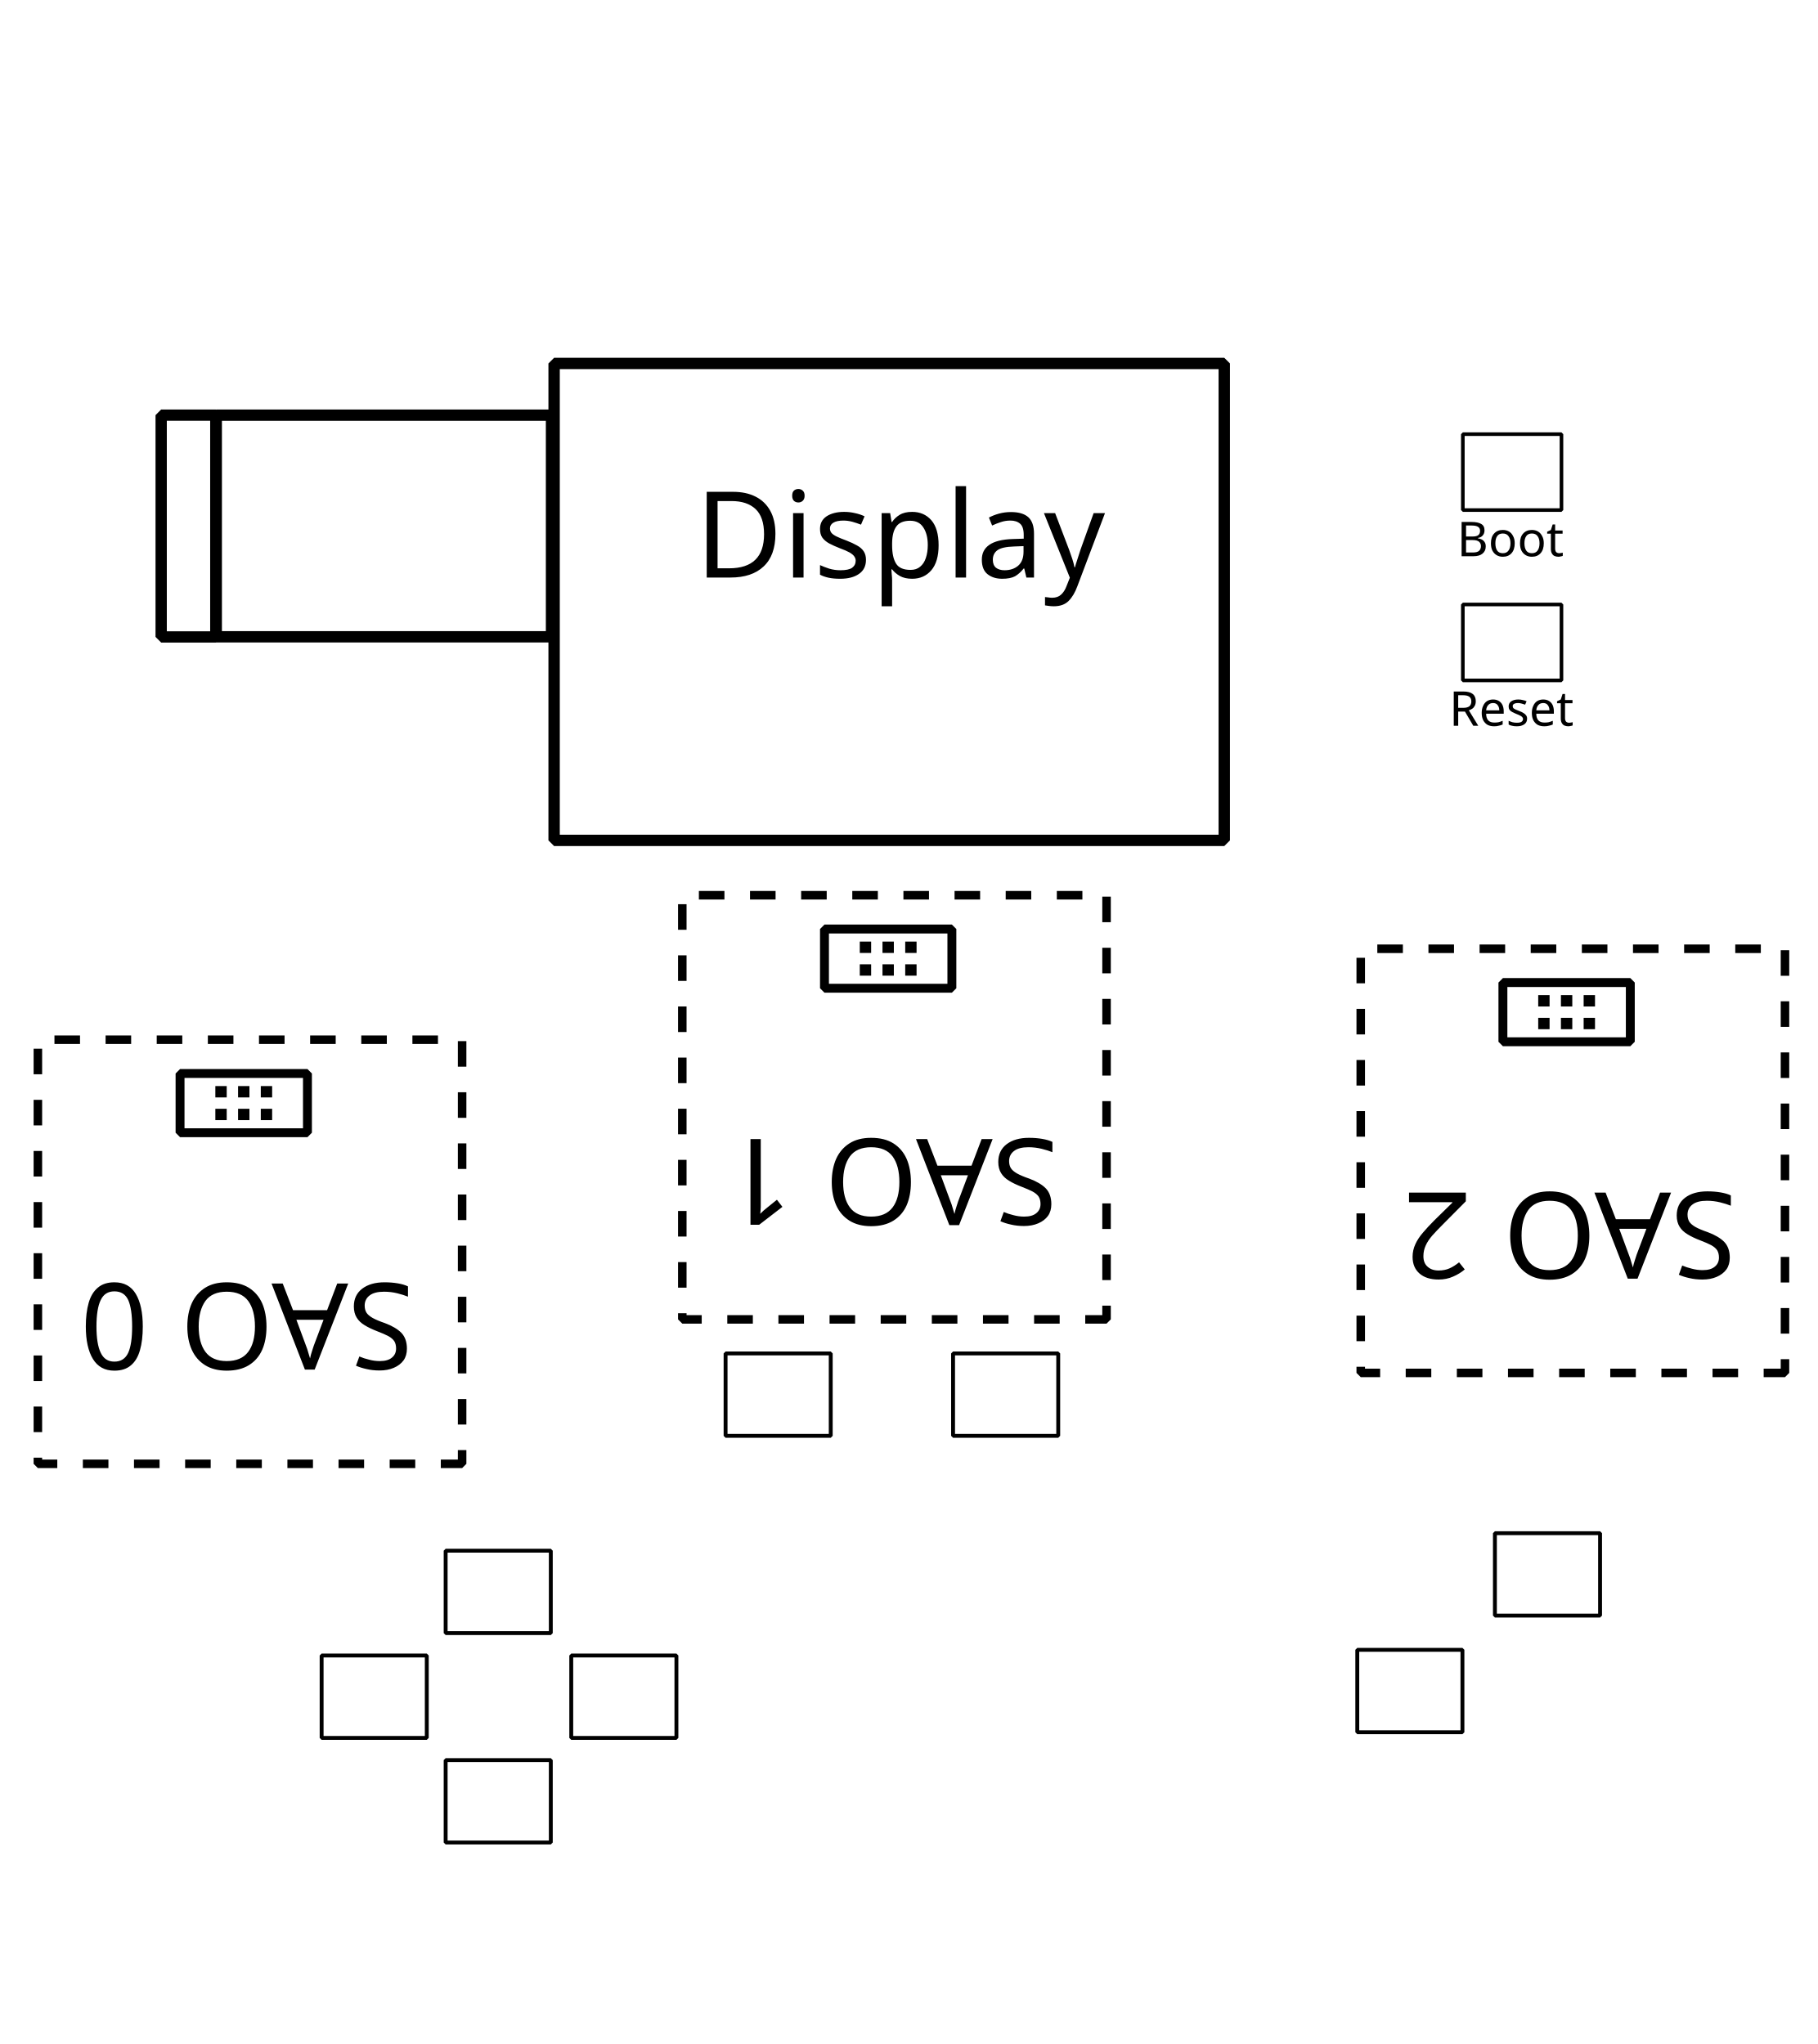
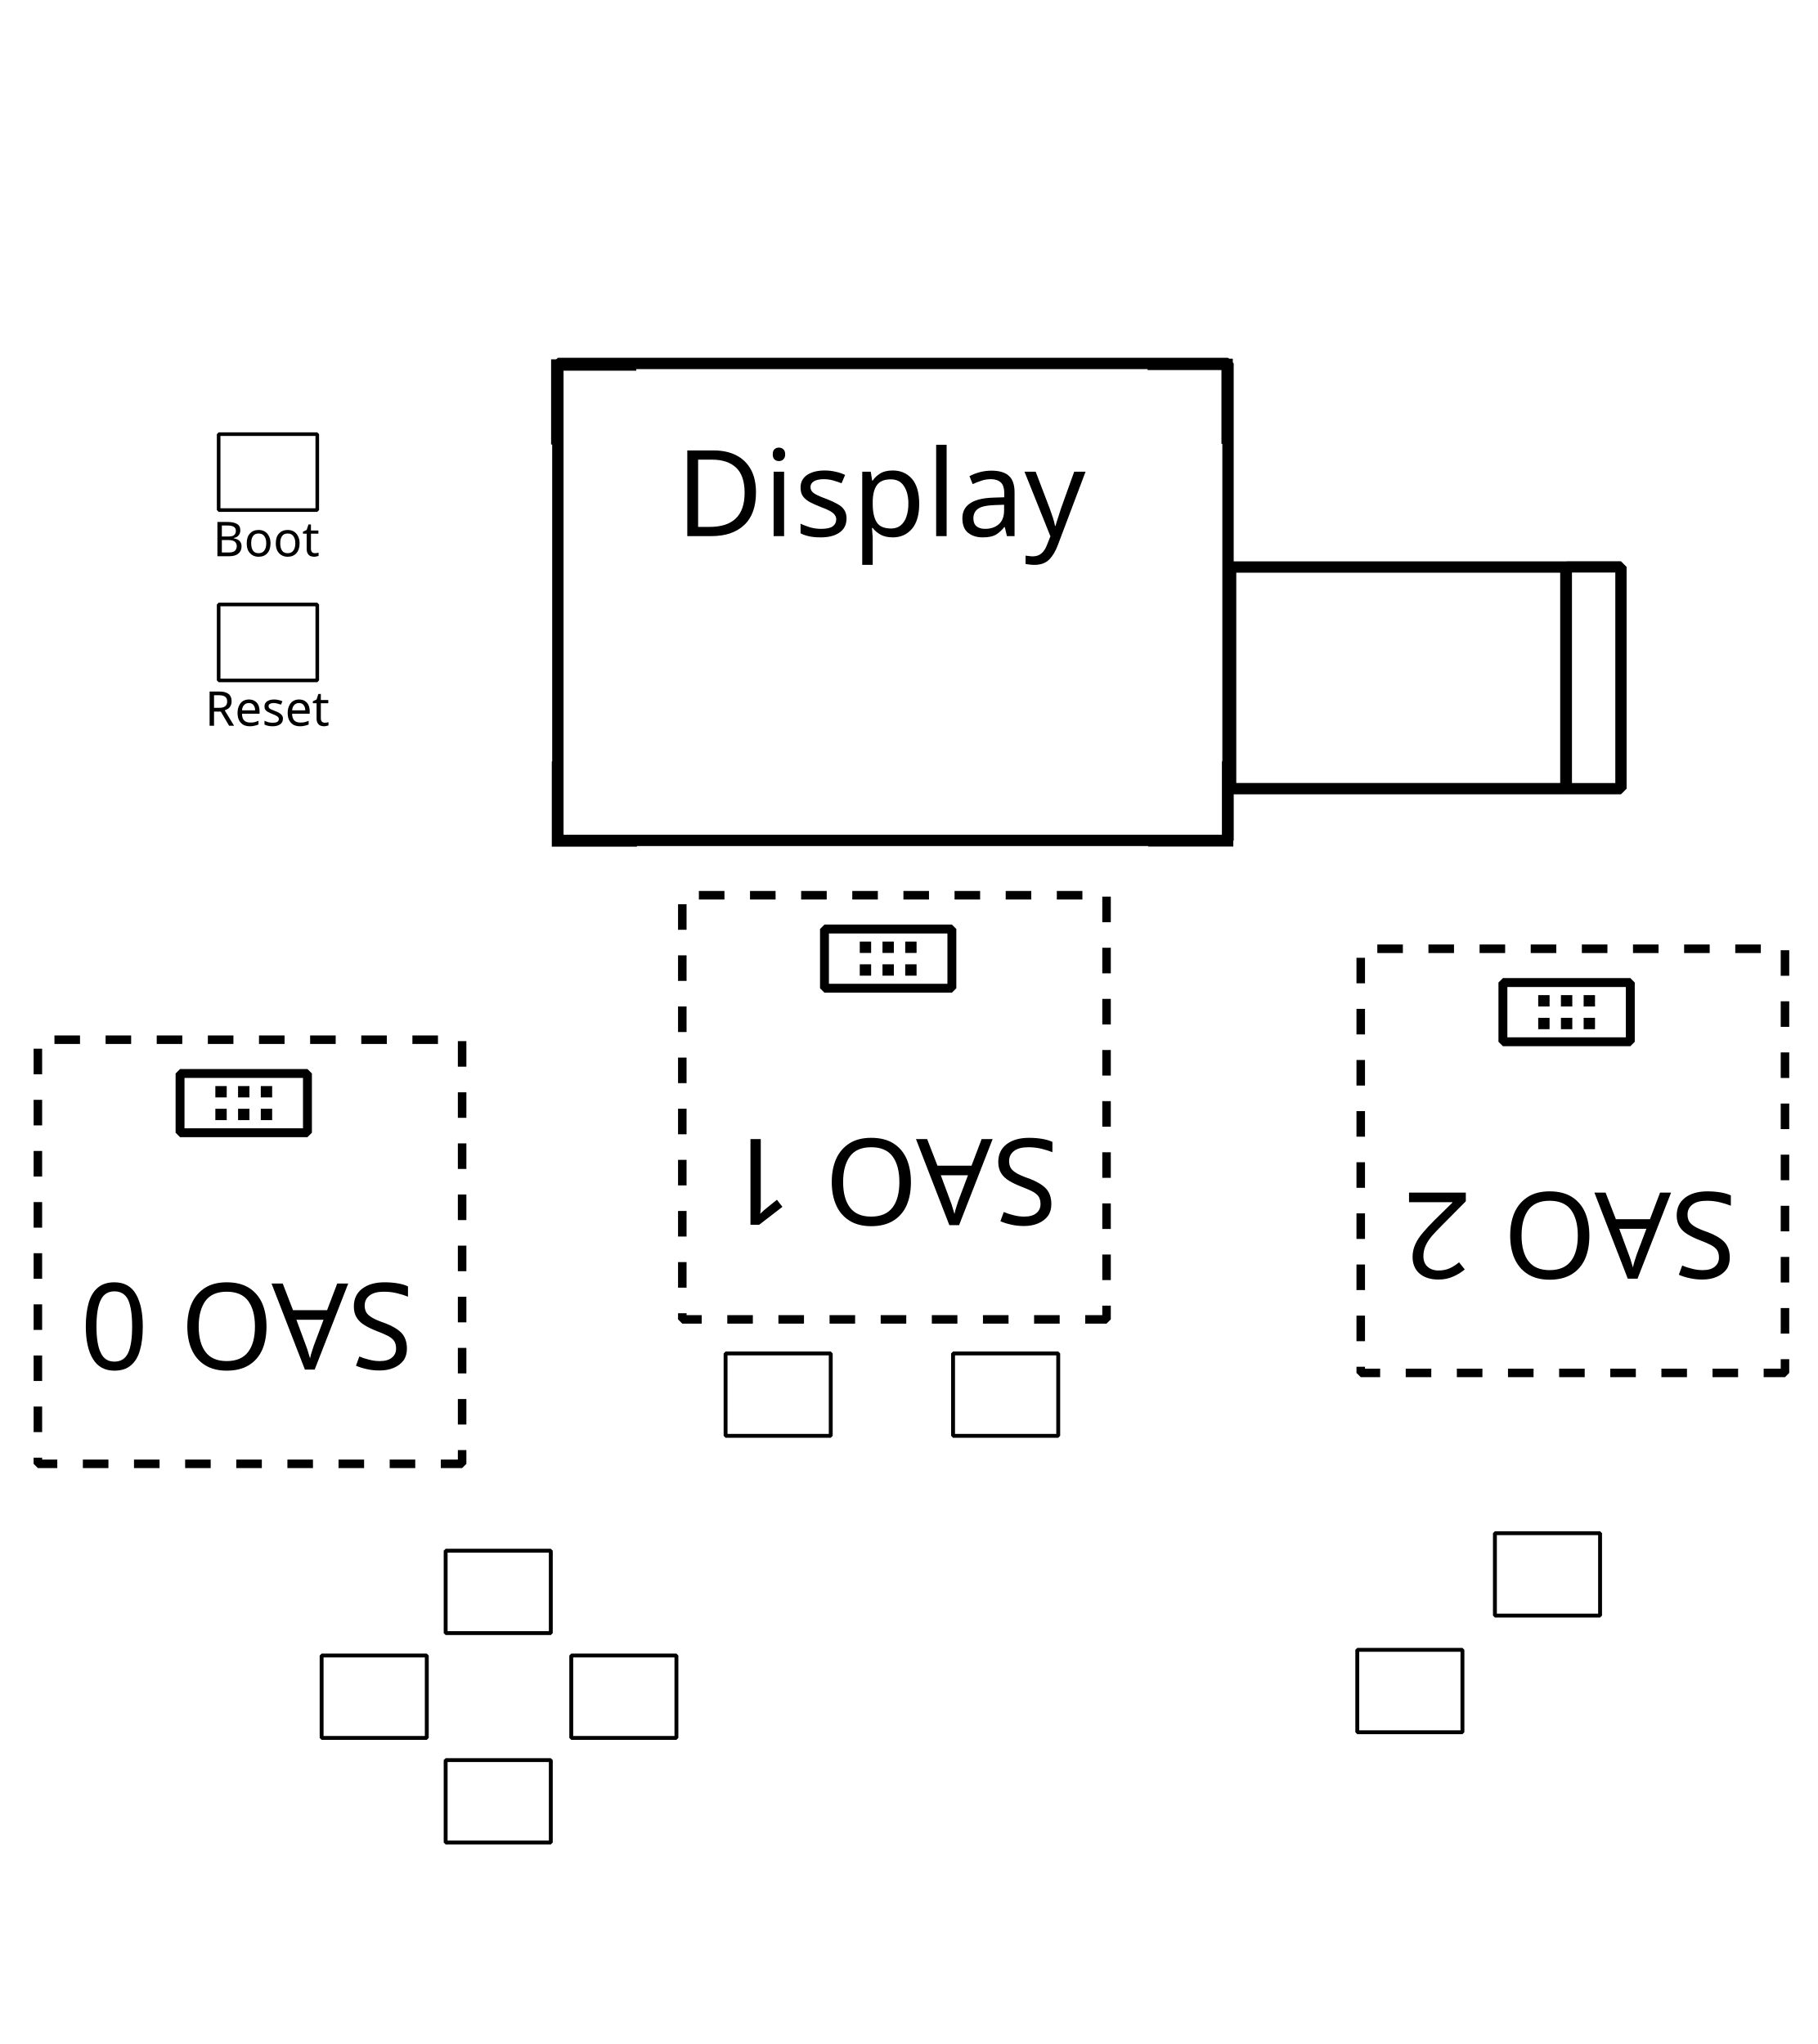
<svg xmlns="http://www.w3.org/2000/svg" width="160mm" height="180mm" viewBox="0 0 160 180" version="1.1" id="svg5" xml:space="preserve">
  <defs id="defs2" />
  <g id="layer4" />
  <g id="layer1" style="display:inline" transform="translate(-0.2303538,-5.221105)">
-     <rect style="display:inline;fill:none;stroke:#000000;stroke-width:0.317;stroke-linecap:square;stroke-miterlimit:0;stroke-dasharray:none" id="rect236-3-9" width="8.683" height="6.683" x="129.018" y="43.455" />
-     <rect style="fill:none;stroke:#000000;stroke-width:0.317;stroke-linecap:square;stroke-miterlimit:0;stroke-dasharray:none" id="rect236-3-9-7" width="8.683" height="6.683" x="129.018" y="58.455" />
+     <rect style="display:inline;fill:none;stroke:#000000;stroke-width:0.317;stroke-linecap:square;stroke-miterlimit:0;stroke-dasharray:none" id="rect236-3-9" width="8.683" height="6.683" x="19.48" y="43.455" />
+     <rect style="fill:none;stroke:#000000;stroke-width:0.317;stroke-linecap:square;stroke-miterlimit:0;stroke-dasharray:none" id="rect236-3-9-7" width="8.683" height="6.683" x="19.48" y="58.455" />
    <rect style="fill:none;stroke:#000000;stroke-width:0.342;stroke-linecap:square;stroke-miterlimit:0;stroke-dasharray:none" id="rect236-3-9-7-1" width="9.258" height="7.258" x="39.465" y="141.78" />
    <rect style="fill:none;stroke:#000000;stroke-width:0.342;stroke-linecap:square;stroke-miterlimit:0;stroke-dasharray:none" id="rect236-3-9-7-1-2" width="9.258" height="7.258" x="28.546" y="151.009" />
    <rect style="fill:none;stroke:#000000;stroke-width:0.342;stroke-linecap:square;stroke-miterlimit:0;stroke-dasharray:none" id="rect236-3-9-7-1-2-3" width="9.258" height="7.258" x="50.524" y="151.009" />
    <rect style="display:inline;fill:none;stroke:#000000;stroke-width:0.342;stroke-linecap:square;stroke-miterlimit:0;stroke-dasharray:none" id="rect236-3-9-7-1-9" width="9.258" height="7.258" x="39.465" y="160.221" />
    <rect style="fill:none;stroke:#000000;stroke-width:0.342;stroke-linecap:square;stroke-miterlimit:0;stroke-dasharray:none" id="rect236-3-9-7-1-2-3-1" width="9.258" height="7.258" x="64.11" y="124.408" />
    <rect style="fill:none;stroke:#000000;stroke-width:0.342;stroke-linecap:square;stroke-miterlimit:0;stroke-dasharray:none" id="rect236-3-9-7-1-2-3-1-9" width="9.258" height="7.258" x="84.138" y="124.408" />
    <rect style="fill:none;stroke:#000000;stroke-width:0.342;stroke-linecap:square;stroke-miterlimit:0;stroke-dasharray:none" id="rect236-3-9-7-1-2-3-4" width="9.258" height="7.258" x="131.842" y="140.237" />
    <rect style="fill:none;stroke:#000000;stroke-width:0.342;stroke-linecap:square;stroke-miterlimit:0;stroke-dasharray:none" id="rect236-3-9-7-1-9-7" width="9.258" height="7.258" x="119.725" y="150.508" />
-     <g id="g810" transform="translate(-7.91607,15.98586)">
+     <g id="g810" transform="rotate(180,82.63726,50.2347)">
      <rect style="fill:none;stroke:#000000;stroke-width:1;stroke-linecap:square;stroke-miterlimit:0;stroke-dasharray:none" id="rect236" width="59" height="42" x="56.93" y="21.242" />
      <rect style="fill:none;stroke:#000000;stroke-width:1;stroke-linecap:square;stroke-miterlimit:0;stroke-dasharray:none" id="rect236-3" width="29.518" height="19.518" x="27.185" y="25.796" />
      <rect style="fill:none;stroke:#000000;stroke-width:0.994;stroke-linecap:square;stroke-miterlimit:0;stroke-dasharray:none" id="rect236-3-6" width="4.81" height="19.531" x="22.336" y="25.793" />
-       <text xml:space="preserve" style="font-style:normal;font-weight:normal;font-size:10.583px;line-height:1.25;font-family:sans-serif;letter-spacing:0px;word-spacing:0px;fill:#000000;fill-opacity:1;stroke:none;stroke-width:0.265" x="69.334" y="40.094" id="text954">
-         <tspan id="tspan952" style="stroke-width:0.265" x="69.334" y="40.094">Display</tspan>
+       <text xml:space="preserve" style="font-style:normal;font-weight:normal;font-size:10.583px;line-height:1.25;font-family:sans-serif;letter-spacing:0px;word-spacing:0px;fill:#000000;fill-opacity:1;stroke:none;stroke-width:0.265" x="-105.568" y="-48.035" id="text954" transform="scale(-1)">
+         <tspan id="tspan952" style="stroke-width:0.265" x="-105.568" y="-48.035">Display</tspan>
      </text>
    </g>
    <g id="g480" transform="rotate(180,34.65053,101.6971)">
      <rect style="fill:none;stroke:#000000;stroke-width:0.75;stroke-linecap:square;stroke-miterlimit:0;stroke-dasharray:1.501, 3.001;stroke-dashoffset:0" id="rect236-7-0" width="37.35" height="37.35" x="28.386" y="69.263" />
      <rect style="fill:none;stroke:#000000;stroke-width:0.784;stroke-linecap:square;stroke-miterlimit:0;stroke-dasharray:none" id="rect236-3-6-5-9" width="11.216" height="5.216" x="42.003" y="98.423" />
      <rect style="fill:#000000;fill-opacity:1;stroke:#000000;stroke-width:0;stroke-linecap:square;stroke-miterlimit:0;stroke-dasharray:none" id="rect236-3-6-5-6-3" width="1" height="1" x="45.111" y="99.531" />
      <rect style="fill:#000000;fill-opacity:1;stroke:#000000;stroke-width:0;stroke-linecap:square;stroke-miterlimit:0;stroke-dasharray:none" id="rect236-3-6-5-6-2-6" width="1" height="1" x="47.111" y="99.531" />
      <rect style="fill:#000000;fill-opacity:1;stroke:#000000;stroke-width:0;stroke-linecap:square;stroke-miterlimit:0;stroke-dasharray:none" id="rect236-3-6-5-6-9-0" width="1" height="1" x="49.111" y="99.531" />
      <rect style="fill:#000000;fill-opacity:1;stroke:#000000;stroke-width:0;stroke-linecap:square;stroke-miterlimit:0;stroke-dasharray:none" id="rect236-3-6-5-6-1-6" width="1" height="1" x="45.111" y="101.531" />
      <rect style="fill:#000000;fill-opacity:1;stroke:#000000;stroke-width:0;stroke-linecap:square;stroke-miterlimit:0;stroke-dasharray:none" id="rect236-3-6-5-6-2-2-2" width="1" height="1" x="47.111" y="101.531" />
      <rect style="fill:#000000;fill-opacity:1;stroke:#000000;stroke-width:0;stroke-linecap:square;stroke-miterlimit:0;stroke-dasharray:none" id="rect236-3-6-5-6-9-7-6" width="1" height="1" x="49.111" y="101.531" />
      <text xml:space="preserve" style="font-style:normal;font-weight:normal;font-size:10.583px;line-height:1.25;font-family:sans-serif;letter-spacing:0px;word-spacing:0px;fill:#000000;fill-opacity:1;stroke:none;stroke-width:0.265" x="32.605" y="85.143" id="text954-7">
        <tspan id="tspan952-5" style="stroke-width:0.265" x="32.605" y="85.143">SAO 0</tspan>
      </text>
    </g>
    <g id="g480-3" transform="rotate(180,63.01797,95.33566)">
      <rect style="fill:none;stroke:#000000;stroke-width:0.75;stroke-linecap:square;stroke-miterlimit:0;stroke-dasharray:1.501, 3.001;stroke-dashoffset:0" id="rect236-7-0-6" width="37.35" height="37.35" x="28.386" y="69.263" />
      <rect style="fill:none;stroke:#000000;stroke-width:0.784;stroke-linecap:square;stroke-miterlimit:0;stroke-dasharray:none" id="rect236-3-6-5-9-7" width="11.216" height="5.216" x="42.003" y="98.423" />
      <rect style="fill:#000000;fill-opacity:1;stroke:#000000;stroke-width:0;stroke-linecap:square;stroke-miterlimit:0;stroke-dasharray:none" id="rect236-3-6-5-6-3-5" width="1" height="1" x="45.111" y="99.531" />
      <rect style="fill:#000000;fill-opacity:1;stroke:#000000;stroke-width:0;stroke-linecap:square;stroke-miterlimit:0;stroke-dasharray:none" id="rect236-3-6-5-6-2-6-3" width="1" height="1" x="47.111" y="99.531" />
      <rect style="fill:#000000;fill-opacity:1;stroke:#000000;stroke-width:0;stroke-linecap:square;stroke-miterlimit:0;stroke-dasharray:none" id="rect236-3-6-5-6-9-0-5" width="1" height="1" x="49.111" y="99.531" />
      <rect style="fill:#000000;fill-opacity:1;stroke:#000000;stroke-width:0;stroke-linecap:square;stroke-miterlimit:0;stroke-dasharray:none" id="rect236-3-6-5-6-1-6-6" width="1" height="1" x="45.111" y="101.531" />
      <rect style="fill:#000000;fill-opacity:1;stroke:#000000;stroke-width:0;stroke-linecap:square;stroke-miterlimit:0;stroke-dasharray:none" id="rect236-3-6-5-6-2-2-2-29" width="1" height="1" x="47.111" y="101.531" />
      <rect style="fill:#000000;fill-opacity:1;stroke:#000000;stroke-width:0;stroke-linecap:square;stroke-miterlimit:0;stroke-dasharray:none" id="rect236-3-6-5-6-9-7-6-1" width="1" height="1" x="49.111" y="101.531" />
      <text xml:space="preserve" style="font-style:normal;font-weight:normal;font-size:10.583px;line-height:1.25;font-family:sans-serif;letter-spacing:0px;word-spacing:0px;fill:#000000;fill-opacity:1;stroke:none;stroke-width:0.265" x="32.605" y="85.143" id="text954-7-2">
        <tspan id="tspan952-5-7" style="stroke-width:0.265" x="32.605" y="85.143">SAO 1</tspan>
      </text>
    </g>
    <g id="g480-3-0" transform="rotate(180,92.88259,97.69267)">
      <rect style="fill:none;stroke:#000000;stroke-width:0.75;stroke-linecap:square;stroke-miterlimit:0;stroke-dasharray:1.501, 3.001;stroke-dashoffset:0" id="rect236-7-0-6-9" width="37.35" height="37.35" x="28.386" y="69.263" />
      <rect style="fill:none;stroke:#000000;stroke-width:0.784;stroke-linecap:square;stroke-miterlimit:0;stroke-dasharray:none" id="rect236-3-6-5-9-7-3" width="11.216" height="5.216" x="42.003" y="98.423" />
      <rect style="fill:#000000;fill-opacity:1;stroke:#000000;stroke-width:0;stroke-linecap:square;stroke-miterlimit:0;stroke-dasharray:none" id="rect236-3-6-5-6-3-5-6" width="1" height="1" x="45.111" y="99.531" />
      <rect style="fill:#000000;fill-opacity:1;stroke:#000000;stroke-width:0;stroke-linecap:square;stroke-miterlimit:0;stroke-dasharray:none" id="rect236-3-6-5-6-2-6-3-0" width="1" height="1" x="47.111" y="99.531" />
      <rect style="fill:#000000;fill-opacity:1;stroke:#000000;stroke-width:0;stroke-linecap:square;stroke-miterlimit:0;stroke-dasharray:none" id="rect236-3-6-5-6-9-0-5-6" width="1" height="1" x="49.111" y="99.531" />
      <rect style="fill:#000000;fill-opacity:1;stroke:#000000;stroke-width:0;stroke-linecap:square;stroke-miterlimit:0;stroke-dasharray:none" id="rect236-3-6-5-6-1-6-6-2" width="1" height="1" x="45.111" y="101.531" />
      <rect style="fill:#000000;fill-opacity:1;stroke:#000000;stroke-width:0;stroke-linecap:square;stroke-miterlimit:0;stroke-dasharray:none" id="rect236-3-6-5-6-2-2-2-29-6" width="1" height="1" x="47.111" y="101.531" />
      <rect style="fill:#000000;fill-opacity:1;stroke:#000000;stroke-width:0;stroke-linecap:square;stroke-miterlimit:0;stroke-dasharray:none" id="rect236-3-6-5-6-9-7-6-1-1" width="1" height="1" x="49.111" y="101.531" />
      <text xml:space="preserve" style="font-style:normal;font-weight:normal;font-size:10.583px;line-height:1.25;font-family:sans-serif;letter-spacing:0px;word-spacing:0px;fill:#000000;fill-opacity:1;stroke:none;stroke-width:0.265" x="32.605" y="85.143" id="text954-7-2-8">
        <tspan id="tspan952-5-7-7" style="stroke-width:0.265" x="32.605" y="85.143">SAO 2</tspan>
      </text>
    </g>
-     <text xml:space="preserve" style="font-style:normal;font-weight:normal;font-size:4.233px;line-height:1.25;font-family:sans-serif;letter-spacing:0px;word-spacing:0px;fill:#000000;fill-opacity:1;stroke:none;stroke-width:0.265" x="128.502" y="54.2" id="text7445">
-       <tspan id="tspan7443" style="font-size:4.233px;stroke-width:0.265" x="128.502" y="54.2">Boot</tspan>
+     <text xml:space="preserve" style="font-style:normal;font-weight:normal;font-size:4.233px;line-height:1.25;font-family:sans-serif;letter-spacing:0px;word-spacing:0px;fill:#000000;fill-opacity:1;stroke:none;stroke-width:0.265" x="18.964" y="54.2" id="text7445">
+       <tspan id="tspan7443" style="font-size:4.233px;stroke-width:0.265" x="18.964" y="54.2">Boot</tspan>
    </text>
-     <text xml:space="preserve" style="font-style:normal;font-weight:normal;font-size:4.233px;line-height:1.25;font-family:sans-serif;letter-spacing:0px;word-spacing:0px;fill:#000000;fill-opacity:1;stroke:none;stroke-width:0.265" x="127.814" y="69.132" id="text7445-3">
-       <tspan id="tspan7443-6" style="font-size:4.233px;stroke-width:0.265" x="127.814" y="69.132">Reset</tspan>
+     <text xml:space="preserve" style="font-style:normal;font-weight:normal;font-size:4.233px;line-height:1.25;font-family:sans-serif;letter-spacing:0px;word-spacing:0px;fill:#000000;fill-opacity:1;stroke:none;stroke-width:0.265" x="18.276" y="69.132" id="text7445-3">
+       <tspan id="tspan7443-6" style="font-size:4.233px;stroke-width:0.265" x="18.276" y="69.132">Reset</tspan>
    </text>
+     <path style="display:inline;fill:none;stroke:#000000;stroke-width:1;stroke-linecap:butt;stroke-linejoin:miter;stroke-dasharray:none;stroke-opacity:1" d="m 49.249,44.365 v -7 h 7" id="path5401" />
+     <path style="display:inline;fill:none;stroke:#000000;stroke-width:1;stroke-linecap:butt;stroke-linejoin:miter;stroke-dasharray:none;stroke-opacity:1" d="m 101.265,37.308 h 7 v 7" id="path5401-9" />
+     <path style="display:inline;fill:none;stroke:#000000;stroke-width:1;stroke-linecap:butt;stroke-linejoin:miter;stroke-dasharray:none;stroke-opacity:1" d="m 108.311,72.27 v 7 h -7" id="path5401-9-2" />
+     <path style="display:inline;fill:none;stroke:#000000;stroke-width:1;stroke-linecap:butt;stroke-linejoin:miter;stroke-dasharray:none;stroke-opacity:1" d="m 56.31,79.28 h -7 v -7" id="path5401-9-28" />
  </g>
</svg>
